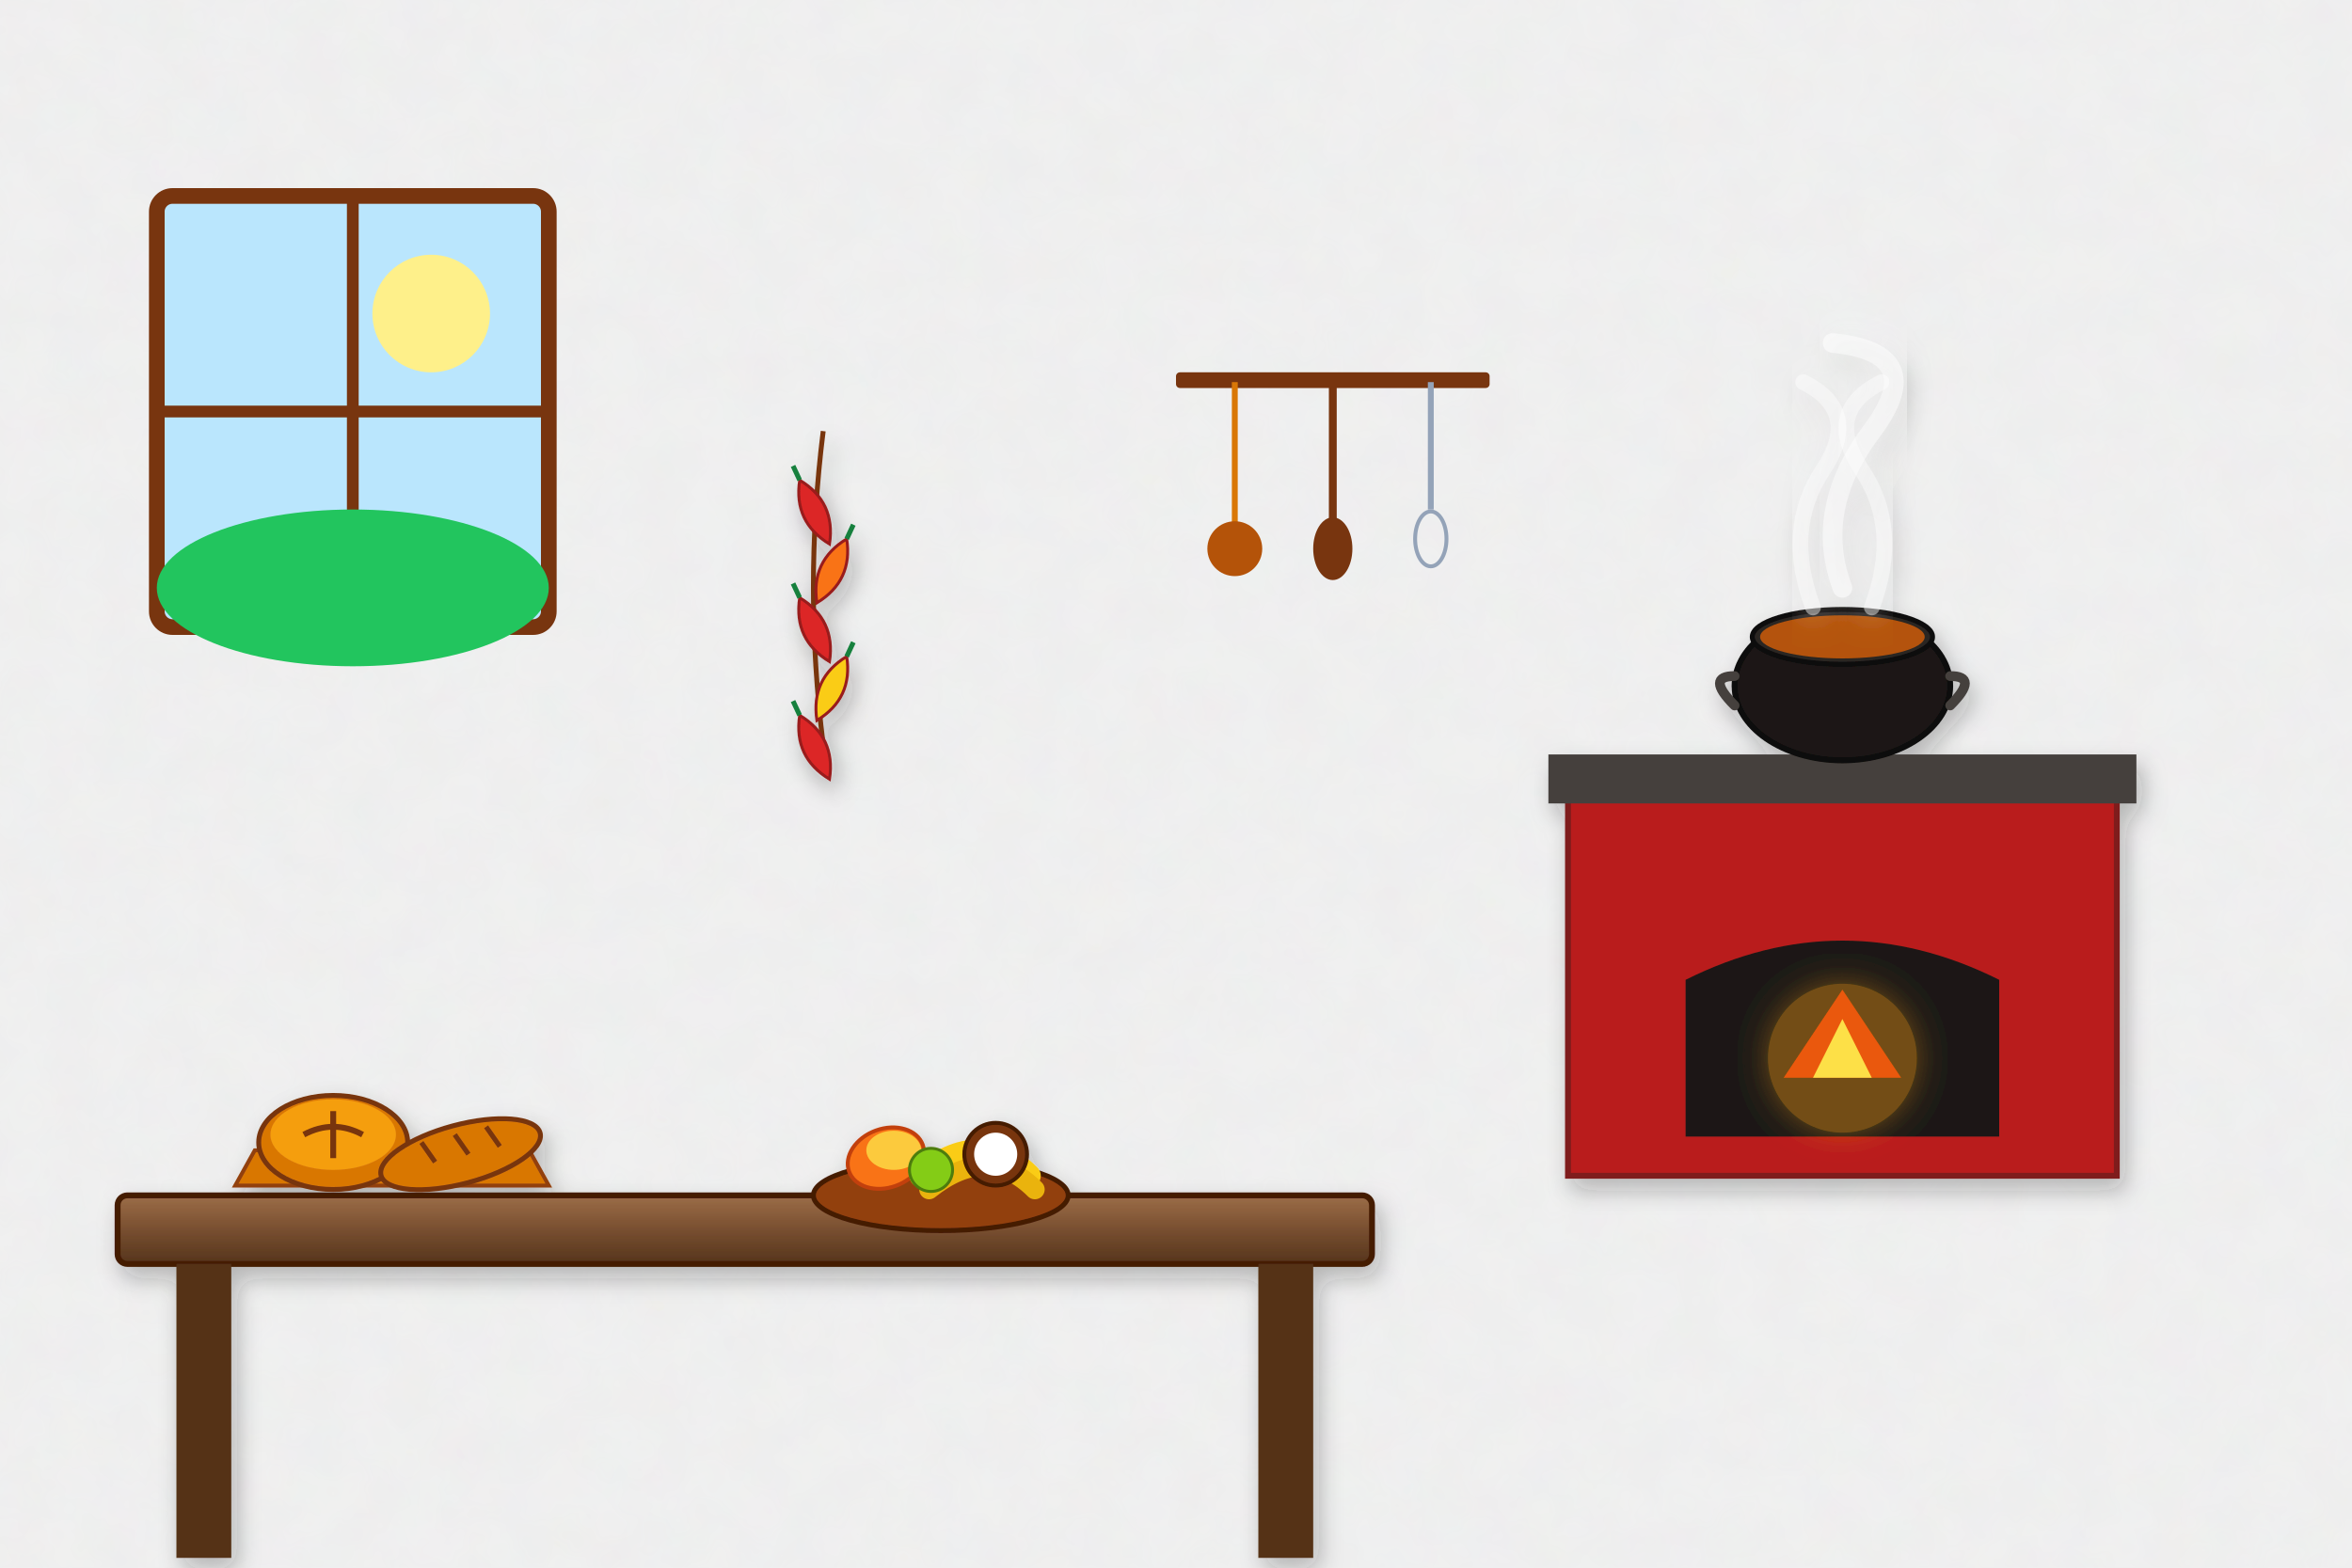
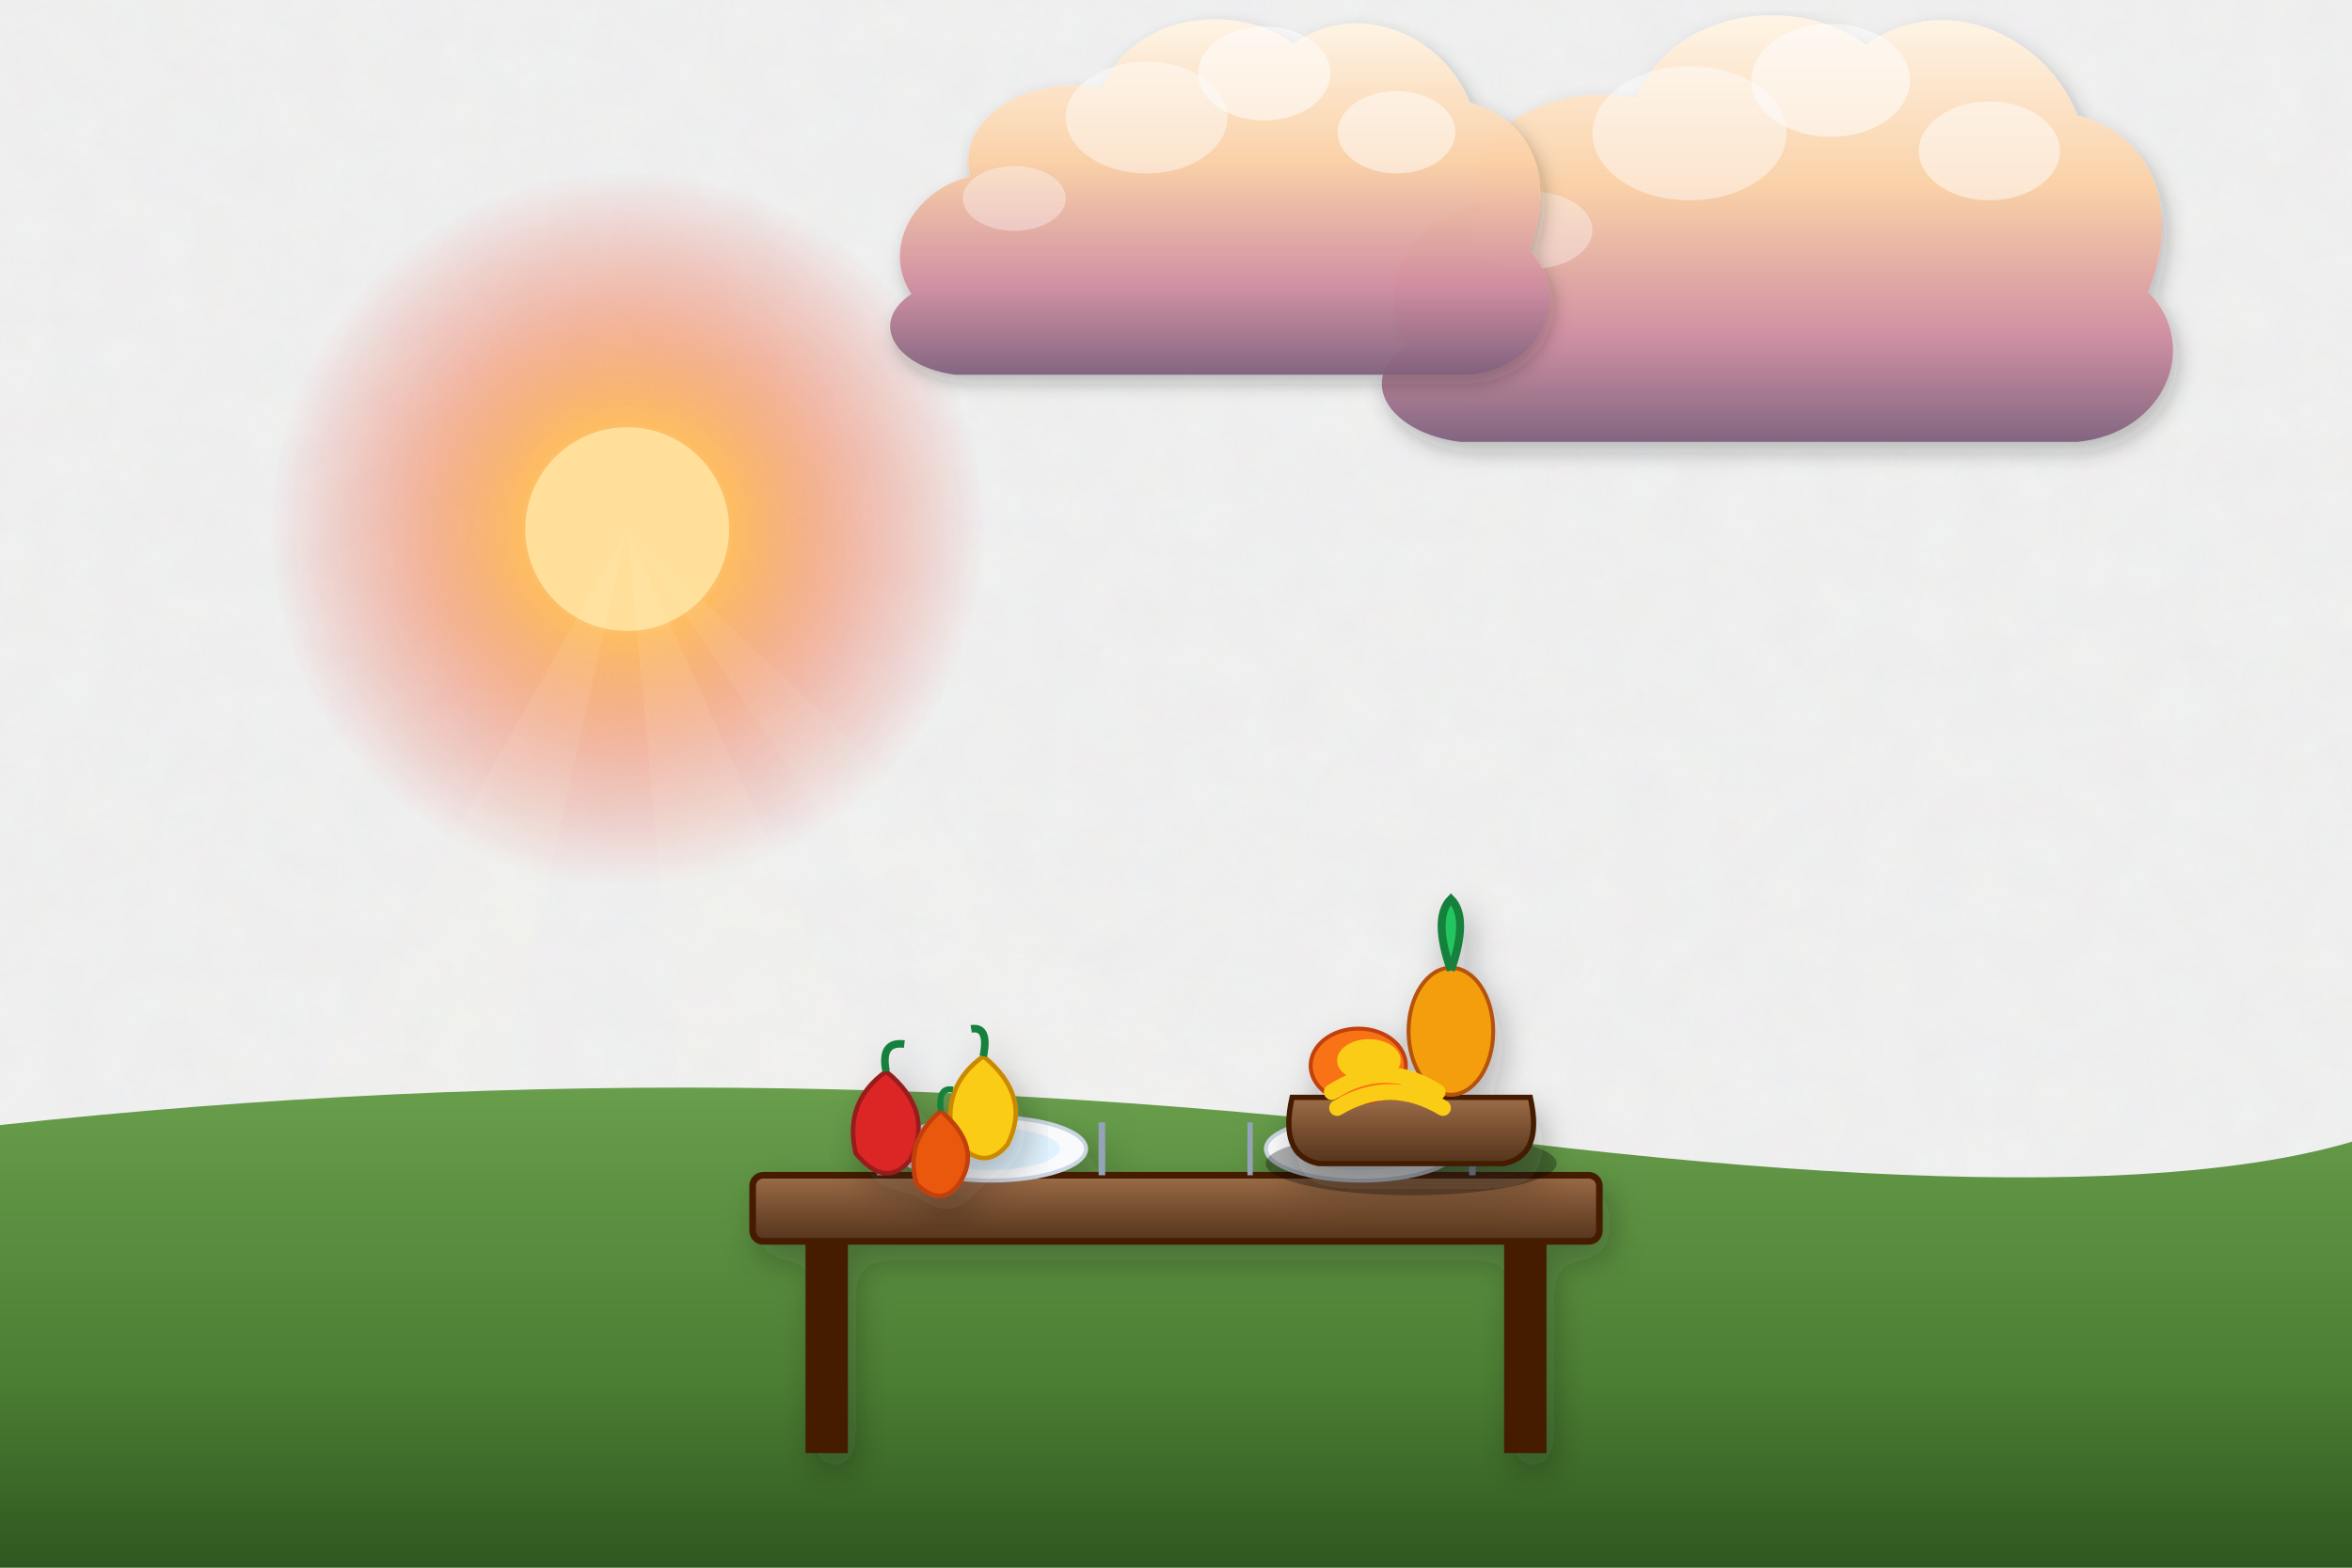
<svg xmlns="http://www.w3.org/2000/svg" viewBox="0 0 1200 800" width="1200" height="800">
  <defs>
    <filter id="ghibliPaper" x="0%" y="0%" width="100%" height="100%">
      <feTurbulence type="fractalNoise" baseFrequency="0.04" numOctaves="3" result="noise" seed="42" />
      <feColorMatrix type="matrix" values="1 0 0 0 0  0 1 0 0 0  0 0 1 0 0  0 0 0 0.035 0" in="noise" result="coloredNoise" />
      <feComposite operator="in" in2="SourceGraphic" />
    </filter>
    <filter id="softGlow" x="-20%" y="-20%" width="140%" height="140%">
      <feGaussianBlur stdDeviation="8" result="blur" />
      <feComposite in="SourceGraphic" in2="blur" operator="over" />
    </filter>
    <filter id="dropShadow" x="-20%" y="-20%" width="140%" height="140%">
      <feDropShadow dx="3" dy="6" stdDeviation="6" flood-color="#141e28" flood-opacity="0.28" />
    </filter>
    <linearGradient id="skyDay" x1="0" y1="0" x2="0" y2="1">
      <stop offset="0%" stop-color="#236ca7" />
      <stop offset="35%" stop-color="#5fa3d6" />
      <stop offset="70%" stop-color="#b8e1f2" />
      <stop offset="100%" stop-color="#fdf3dc" />
    </linearGradient>
    <linearGradient id="skySunset" x1="0" y1="0" x2="0" y2="1">
      <stop offset="0%" stop-color="#31396b" />
      <stop offset="35%" stop-color="#73507b" />
      <stop offset="65%" stop-color="#cb6b5c" />
      <stop offset="85%" stop-color="#f29e5a" />
      <stop offset="100%" stop-color="#fedaa2" />
    </linearGradient>
    <linearGradient id="skyDusk" x1="0" y1="0" x2="0" y2="1">
      <stop offset="0%" stop-color="#121832" />
      <stop offset="40%" stop-color="#262f56" />
      <stop offset="70%" stop-color="#4e3d64" />
      <stop offset="90%" stop-color="#915264" />
      <stop offset="100%" stop-color="#d6846c" />
    </linearGradient>
    <linearGradient id="cloudBodyDay" x1="0" y1="0" x2="0" y2="1">
      <stop offset="0%" stop-color="#ffffff" />
      <stop offset="45%" stop-color="#fcf8f0" />
      <stop offset="80%" stop-color="#d9e4ec" />
      <stop offset="100%" stop-color="#b6c8d7" />
    </linearGradient>
    <linearGradient id="cloudBodySunset" x1="0" y1="0" x2="0" y2="1">
      <stop offset="0%" stop-color="#fff5e6" />
      <stop offset="40%" stop-color="#fbd0a5" />
      <stop offset="75%" stop-color="#cf8ca0" />
      <stop offset="100%" stop-color="#7e607c" />
    </linearGradient>
    <radialGradient id="sunGlowDay" cx="50%" cy="50%" r="50%">
      <stop offset="0%" stop-color="#fffced" stop-opacity="1" />
      <stop offset="35%" stop-color="#ffebaa" stop-opacity="0.85" />
      <stop offset="70%" stop-color="#ffd573" stop-opacity="0.35" />
      <stop offset="100%" stop-color="#ffd573" stop-opacity="0" />
    </radialGradient>
    <radialGradient id="sunGlowSunset" cx="50%" cy="50%" r="50%">
      <stop offset="0%" stop-color="#fff8db" stop-opacity="1" />
      <stop offset="30%" stop-color="#ffb753" stop-opacity="0.9" />
      <stop offset="65%" stop-color="#f46e45" stop-opacity="0.4" />
      <stop offset="100%" stop-color="#e04a43" stop-opacity="0" />
    </radialGradient>
    <linearGradient id="hillDistant" x1="0" y1="0" x2="0" y2="1">
      <stop offset="0%" stop-color="#6e94a8" />
      <stop offset="100%" stop-color="#93b9c7" />
    </linearGradient>
    <linearGradient id="hillMid" x1="0" y1="0" x2="0" y2="1">
      <stop offset="0%" stop-color="#4a7c4f" />
      <stop offset="50%" stop-color="#3c6a40" />
      <stop offset="100%" stop-color="#2d5231" />
    </linearGradient>
    <linearGradient id="hillNear" x1="0" y1="0" x2="0" y2="1">
      <stop offset="0%" stop-color="#699e4c" />
      <stop offset="60%" stop-color="#4c7e33" />
      <stop offset="100%" stop-color="#2f5720" />
    </linearGradient>
    <linearGradient id="woodTone" x1="0" y1="0" x2="0" y2="1">
      <stop offset="0%" stop-color="#9c6d48" />
      <stop offset="50%" stop-color="#784f30" />
      <stop offset="100%" stop-color="#55341c" />
    </linearGradient>
    <linearGradient id="brassTone" x1="0" y1="0" x2="1" y2="1">
      <stop offset="0%" stop-color="#ffe699" />
      <stop offset="35%" stop-color="#d9a536" />
      <stop offset="70%" stop-color="#996c14" />
      <stop offset="100%" stop-color="#5e4007" />
    </linearGradient>
    <linearGradient id="stoneTone" x1="0" y1="0" x2="0" y2="1">
      <stop offset="0%" stop-color="#c5beb3" />
      <stop offset="60%" stop-color="#999184" />
      <stop offset="100%" stop-color="#6c6458" />
    </linearGradient>
    <linearGradient id="waterTone" x1="0" y1="0" x2="0" y2="1">
      <stop offset="0%" stop-color="#47a5be" />
      <stop offset="50%" stop-color="#2a7796" />
      <stop offset="100%" stop-color="#144d6a" />
    </linearGradient>
  </defs>
-   <rect width="1200" height="800" fill="#f5ece0" filter="url(#ghibliPaper)" />
-   <g transform="translate(180, 220)">
-     <rect x="-100" y="-120" width="200" height="220" rx="8" fill="#bae6fd" stroke="#78350f" stroke-width="8" />
-     <line x1="0" y1="-120" x2="0" y2="100" stroke="#78350f" stroke-width="6" />
-     <line x1="-100" y1="-10" x2="100" y2="-10" stroke="#78350f" stroke-width="6" />
-     <circle cx="40" cy="-60" r="30" fill="#fef08a" />
-     <ellipse cx="0" cy="80" rx="100" ry="40" fill="#22c55e" />
+   <rect width="1200" height="800" fill="url(#skySunset)" filter="url(#ghibliPaper)" />
+   <g>
+     <circle cx="320" cy="270" r="182" fill="url(#sunGlowSunset)" />
+     <circle cx="320" cy="270" r="52" fill="#ffdf99" />
+     <polygon points="320,270 20,800 200,800" fill="#fffbe6" opacity="0.08" />
+     <polygon points="320,270 370,800 560,800" fill="#fffbe6" opacity="0.08" />
+     <polygon points="320,270 680,800 880,800" fill="#fffbe6" opacity="0.06" />
  </g>
-   <g transform="translate(420, 220)" filter="url(#dropShadow)">
-     <path d="M0,0 Q-10,80 0,160" stroke="#78350f" stroke-width="2.5" fill="none" />
-     <g transform="translate(-12, 25) rotate(-25)">
-       <path d="M0,0 Q-12,18 0,36 Q12,18 0,0 Z" fill="#dc2626" stroke="#991b1b" stroke-width="1.5" />
-       <line x1="0" y1="0" x2="0" y2="-8" stroke="#15803d" stroke-width="2.5" />
+   <g transform="translate(880, 140) scale(0.9)" opacity="0.95">
+     <path d="M-180,40        C-200,10 -180,-30 -140,-40        C-150,-80 -100,-110 -50,-100        C-30,-150 40,-160 80,-130        C120,-160 180,-140 200,-90        C240,-80 260,-40 240,10        C270,40 250,90 200,95        L-150,95        C-190,90 -210,60 -180,40 Z" fill="url(#cloudBodySunset)" filter="url(#dropShadow)" />
+     <ellipse cx="60" cy="-110" rx="45" ry="32" fill="#ffffff" opacity="0.55" />
+     <ellipse cx="-20" cy="-80" rx="55" ry="38" fill="#ffffff" opacity="0.45" />
+     <ellipse cx="150" cy="-70" rx="40" ry="28" fill="#ffffff" opacity="0.5" />
+     <ellipse cx="-110" cy="-25" rx="35" ry="22" fill="#ffffff" opacity="0.35" />
+   </g>
+   <g transform="translate(600, 120) scale(0.75)" opacity="0.95">
+     <path d="M-180,40        C-200,10 -180,-30 -140,-40        C-150,-80 -100,-110 -50,-100        C-30,-150 40,-160 80,-130        C120,-160 180,-140 200,-90        C240,-80 260,-40 240,10        C270,40 250,90 200,95        L-150,95        C-190,90 -210,60 -180,40 Z" fill="url(#cloudBodySunset)" filter="url(#dropShadow)" />
+     <ellipse cx="60" cy="-110" rx="45" ry="32" fill="#ffffff" opacity="0.55" />
+     <ellipse cx="-20" cy="-80" rx="55" ry="38" fill="#ffffff" opacity="0.45" />
+     <ellipse cx="150" cy="-70" rx="40" ry="28" fill="#ffffff" opacity="0.5" />
+     <ellipse cx="-110" cy="-25" rx="35" ry="22" fill="#ffffff" opacity="0.35" />
+   </g>
+   <path d="M-50,580 Q350,530 750,580 T1250,560 L1250,800 L-50,800 Z" fill="url(#hillNear)" />
+   <g transform="translate(600, 620) scale(1.35)" filter="url(#dropShadow)">
+     <rect x="-160" y="-15" width="320" height="25" rx="4" fill="url(#woodTone)" stroke="#451a03" stroke-width="2.5" />
+     <rect x="-140" y="10" width="16" height="80" fill="#451a03" />
+     <rect x="124" y="10" width="16" height="80" fill="#451a03" />
+     <g transform="translate(-70, -25)">
+       <ellipse cx="0" cy="0" rx="36" ry="12" fill="#f8fafc" stroke="#cbd5e1" stroke-width="1.5" />
+       <ellipse cx="0" cy="0" rx="26" ry="8" fill="#e0f2fe" />
+       <line x1="-42" y1="-10" x2="-42" y2="10" stroke="#94a3b8" stroke-width="2" />
+       <line x1="42" y1="-10" x2="42" y2="10" stroke="#94a3b8" stroke-width="2.5" />
    </g>
-     <g transform="translate(12, 55) rotate(25)">
-       <path d="M0,0 Q-12,18 0,36 Q12,18 0,0 Z" fill="#f97316" stroke="#991b1b" stroke-width="1.5" />
-       <line x1="0" y1="0" x2="0" y2="-8" stroke="#15803d" stroke-width="2.5" />
-     </g>
-     <g transform="translate(-12, 85) rotate(-25)">
-       <path d="M0,0 Q-12,18 0,36 Q12,18 0,0 Z" fill="#dc2626" stroke="#991b1b" stroke-width="1.5" />
-       <line x1="0" y1="0" x2="0" y2="-8" stroke="#15803d" stroke-width="2.5" />
-     </g>
-     <g transform="translate(12, 115) rotate(25)">
-       <path d="M0,0 Q-12,18 0,36 Q12,18 0,0 Z" fill="#facc15" stroke="#991b1b" stroke-width="1.5" />
-       <line x1="0" y1="0" x2="0" y2="-8" stroke="#15803d" stroke-width="2.5" />
-     </g>
-     <g transform="translate(-12, 145) rotate(-25)">
-       <path d="M0,0 Q-12,18 0,36 Q12,18 0,0 Z" fill="#dc2626" stroke="#991b1b" stroke-width="1.5" />
-       <line x1="0" y1="0" x2="0" y2="-8" stroke="#15803d" stroke-width="2.5" />
+     <g transform="translate(70, -25)">
+       <ellipse cx="0" cy="0" rx="36" ry="12" fill="#f8fafc" stroke="#cbd5e1" stroke-width="1.5" />
+       <ellipse cx="0" cy="0" rx="26" ry="8" fill="#e0f2fe" />
+       <line x1="-42" y1="-10" x2="-42" y2="10" stroke="#94a3b8" stroke-width="2" />
+       <line x1="42" y1="-10" x2="42" y2="10" stroke="#94a3b8" stroke-width="2.5" />
    </g>
  </g>
-   <g transform="translate(680, 200)">
-     <rect x="-80" y="-10" width="160" height="8" rx="2" fill="#78350f" />
-     <line x1="-50" y1="-5" x2="-50" y2="70" stroke="#d97706" stroke-width="3" />
-     <circle cx="-50" cy="80" r="14" fill="#b45309" />
-     <line x1="0" y1="-5" x2="0" y2="70" stroke="#78350f" stroke-width="4" />
-     <ellipse cx="0" cy="80" rx="10" ry="16" fill="#78350f" />
-     <line x1="50" y1="-5" x2="50" y2="60" stroke="#94a3b8" stroke-width="3" />
-     <ellipse cx="50" cy="75" rx="8" ry="14" fill="none" stroke="#94a3b8" stroke-width="2" />
-   </g>
-   <g transform="translate(940, 520)" filter="url(#dropShadow)">
-     <rect x="-140" y="-120" width="280" height="200" fill="#b91c1c" stroke="#7f1d1d" stroke-width="3" />
-     <rect x="-150" y="-135" width="300" height="25" fill="#44403c" />
-     <path d="M-80,60 L-80,-20 Q0,-60 80,-20 L80,60 Z" fill="#1c1917" />
-     <circle cx="0" cy="20" r="38" fill="#f59e0b" opacity="0.4" filter="url(#softGlow)" />
-     <polygon points="-30,30 0,-15 30,30" fill="#ea580c" />
-     <polygon points="-15,30 0,0 15,30" fill="#fde047" />
-     <g transform="translate(0, -135)">
-       <ellipse cx="0" cy="-35" rx="55" ry="38" fill="#1c1917" stroke="#0c0a09" stroke-width="3" />
-       <ellipse cx="0" cy="-60" rx="46" ry="14" fill="#292524" stroke="#0c0a09" stroke-width="2.5" />
-       <ellipse cx="0" cy="-60" rx="42" ry="11" fill="#b45309" />
-       <path d="M-55,-40 Q-70,-40 -55,-25" stroke="#44403c" stroke-width="5" fill="none" stroke-linecap="round" />
-       <path d="M55,-40 Q70,-40 55,-25" stroke="#44403c" stroke-width="5" fill="none" stroke-linecap="round" />
-       <path d="M-15,-75 Q-30,-115 -10,-145 T-20,-190" stroke="#ffffff" stroke-width="8" stroke-linecap="round" fill="none" opacity="0.5" filter="url(#softGlow)" />
-       <path d="M15,-75 Q30,-115 10,-145 T20,-190" stroke="#ffffff" stroke-width="8" stroke-linecap="round" fill="none" opacity="0.5" filter="url(#softGlow)" />
-       <path d="M0,-85 Q-15,-125 15,-165 T-5,-210" stroke="#ffffff" stroke-width="10" stroke-linecap="round" fill="none" opacity="0.6" filter="url(#softGlow)" />
+   <g transform="translate(480, 570) scale(1.55)" filter="url(#dropShadow)">
+     <g transform="translate(-18, 0)">
+       <path d="M0,-15 Q-14,-5 -10,12 Q0,24 8,14 Q16,-2 0,-15 Z" fill="#dc2626" stroke="#991b1b" stroke-width="1.5" />
+       <path d="M0,-15 Q-2,-25 6,-24" stroke="#15803d" stroke-width="2.5" fill="none" />
+     </g>
+     <g transform="translate(14, -5)">
+       <path d="M0,-15 Q-14,-5 -10,12 Q0,24 8,14 Q16,-2 0,-15 Z" fill="#facc15" stroke="#ca8a04" stroke-width="1.5" />
+       <path d="M0,-15 Q2,-25 -4,-24" stroke="#15803d" stroke-width="2.5" fill="none" />
+     </g>
+     <g transform="translate(0, 10)">
+       <path d="M0,-12 Q-12,-2 -8,12 Q0,20 6,12 Q14,0 0,-12 Z" fill="#ea580c" stroke="#c2410c" stroke-width="1.5" />
+       <path d="M0,-12 Q-1,-20 4,-19" stroke="#15803d" stroke-width="2" fill="none" />
    </g>
  </g>
-   <g transform="translate(380, 640)" filter="url(#dropShadow)">
-     <rect x="-320" y="-30" width="640" height="35" rx="5" fill="url(#woodTone)" stroke="#451a03" stroke-width="3" />
-     <rect x="-290" y="5" width="28" height="150" fill="#543317" />
-     <rect x="262" y="5" width="28" height="150" fill="#543317" />
-     <g transform="translate(-180, -35)">
-       <polygon points="-80,0 80,0 70,-18 -70,-18" fill="#d97706" stroke="#92400e" stroke-width="2" />
-       <ellipse cx="-30" cy="-22" rx="38" ry="24" fill="#d97706" stroke="#78350f" stroke-width="2.5" />
-       <ellipse cx="-30" cy="-26" rx="32" ry="18" fill="#f59e0b" />
-       <path d="M-45,-26 Q-30,-34 -15,-26" stroke="#78350f" stroke-width="3" fill="none" />
-       <path d="M-30,-38 Q-30,-26 -30,-14" stroke="#78350f" stroke-width="3" fill="none" />
-       <ellipse cx="35" cy="-16" rx="42" ry="15" fill="#d97706" stroke="#78350f" stroke-width="2.5" transform="rotate(-15 35 -16)" />
-       <line x1="15" y1="-22" x2="22" y2="-12" stroke="#78350f" stroke-width="2.5" />
-       <line x1="32" y1="-26" x2="39" y2="-16" stroke="#78350f" stroke-width="2.5" />
-       <line x1="48" y1="-30" x2="55" y2="-20" stroke="#78350f" stroke-width="2.5" />
-     </g>
-     <g transform="translate(100, -35)">
-       <ellipse cx="0" cy="5" rx="65" ry="18" fill="#92400e" stroke="#451a03" stroke-width="2.5" />
-       <ellipse cx="-28" cy="-14" rx="20" ry="15" fill="#f97316" stroke="#c2410c" stroke-width="2" transform="rotate(-20 -28 -14)" />
-       <ellipse cx="-24" cy="-18" rx="14" ry="10" fill="#fde047" opacity="0.8" />
-       <path d="M-10,-5 Q20,-30 45,-5" stroke="#facc15" stroke-width="12" stroke-linecap="round" fill="none" />
-       <path d="M-6,2 Q24,-22 48,2" stroke="#eab308" stroke-width="10" stroke-linecap="round" fill="none" />
-       <circle cx="28" cy="-16" r="16" fill="#78350f" stroke="#451a03" stroke-width="2" />
-       <circle cx="28" cy="-16" r="11" fill="#ffffff" />
-       <circle cx="-5" cy="-8" r="11" fill="#84cc16" stroke="#4d7c0f" stroke-width="1.5" />
-     </g>
+   <g transform="translate(720, 560) scale(1.35)" filter="url(#dropShadow)">
+     <ellipse cx="0" cy="25" rx="55" ry="12" fill="#000000" opacity="0.3" />
+     <path d="M-45,0 L45,0 Q50,22 35,25 L-35,25 Q-50,22 -45,0 Z" fill="url(#woodTone)" stroke="#451a03" stroke-width="2" />
+     <ellipse cx="15" cy="-25" rx="16" ry="24" fill="#f59e0b" stroke="#b45309" stroke-width="1.5" />
+     <path d="M15,-48 Q8,-68 15,-75 Q22,-68 15,-48" stroke="#15803d" stroke-width="3" fill="#22c55e" />
+     <ellipse cx="-20" cy="-12" rx="18" ry="14" fill="#f97316" stroke="#c2410c" stroke-width="1.5" />
+     <ellipse cx="-16" cy="-14" rx="12" ry="8" fill="#facc15" />
+     <path d="M-30,-2 Q-10,-15 10,-2" stroke="#facc15" stroke-width="6" stroke-linecap="round" fill="none" />
+     <path d="M-28,4 Q-8,-8 12,4" stroke="#facc15" stroke-width="6" stroke-linecap="round" fill="none" />
  </g>
</svg>
